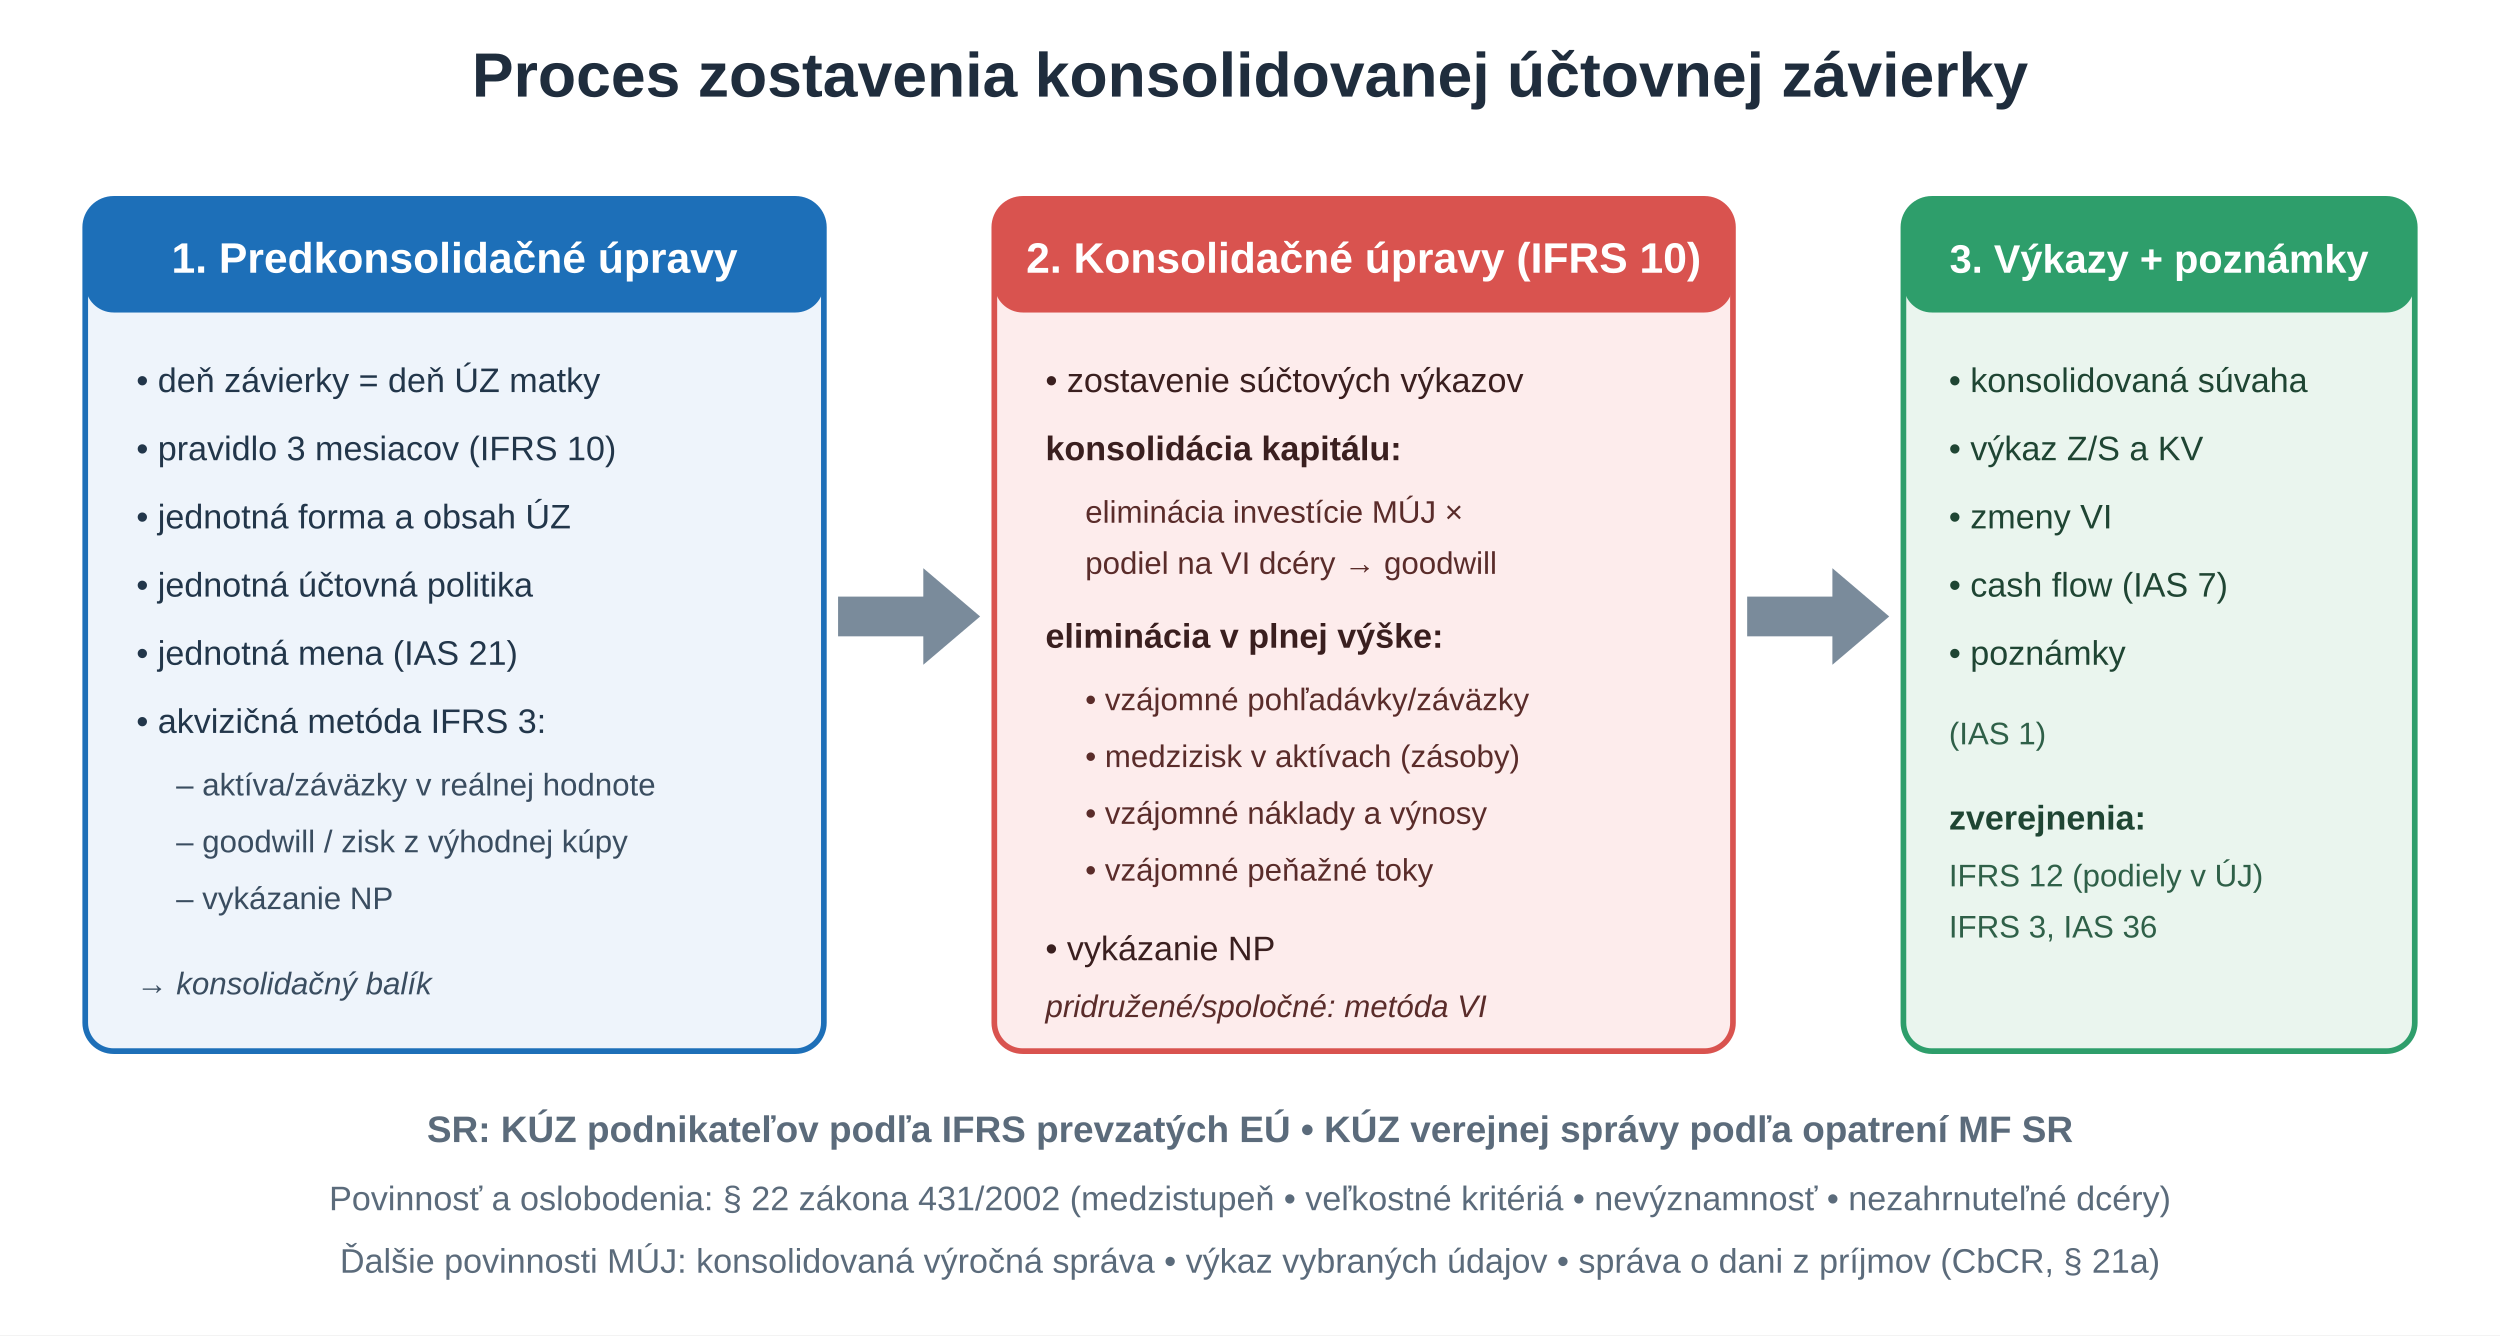
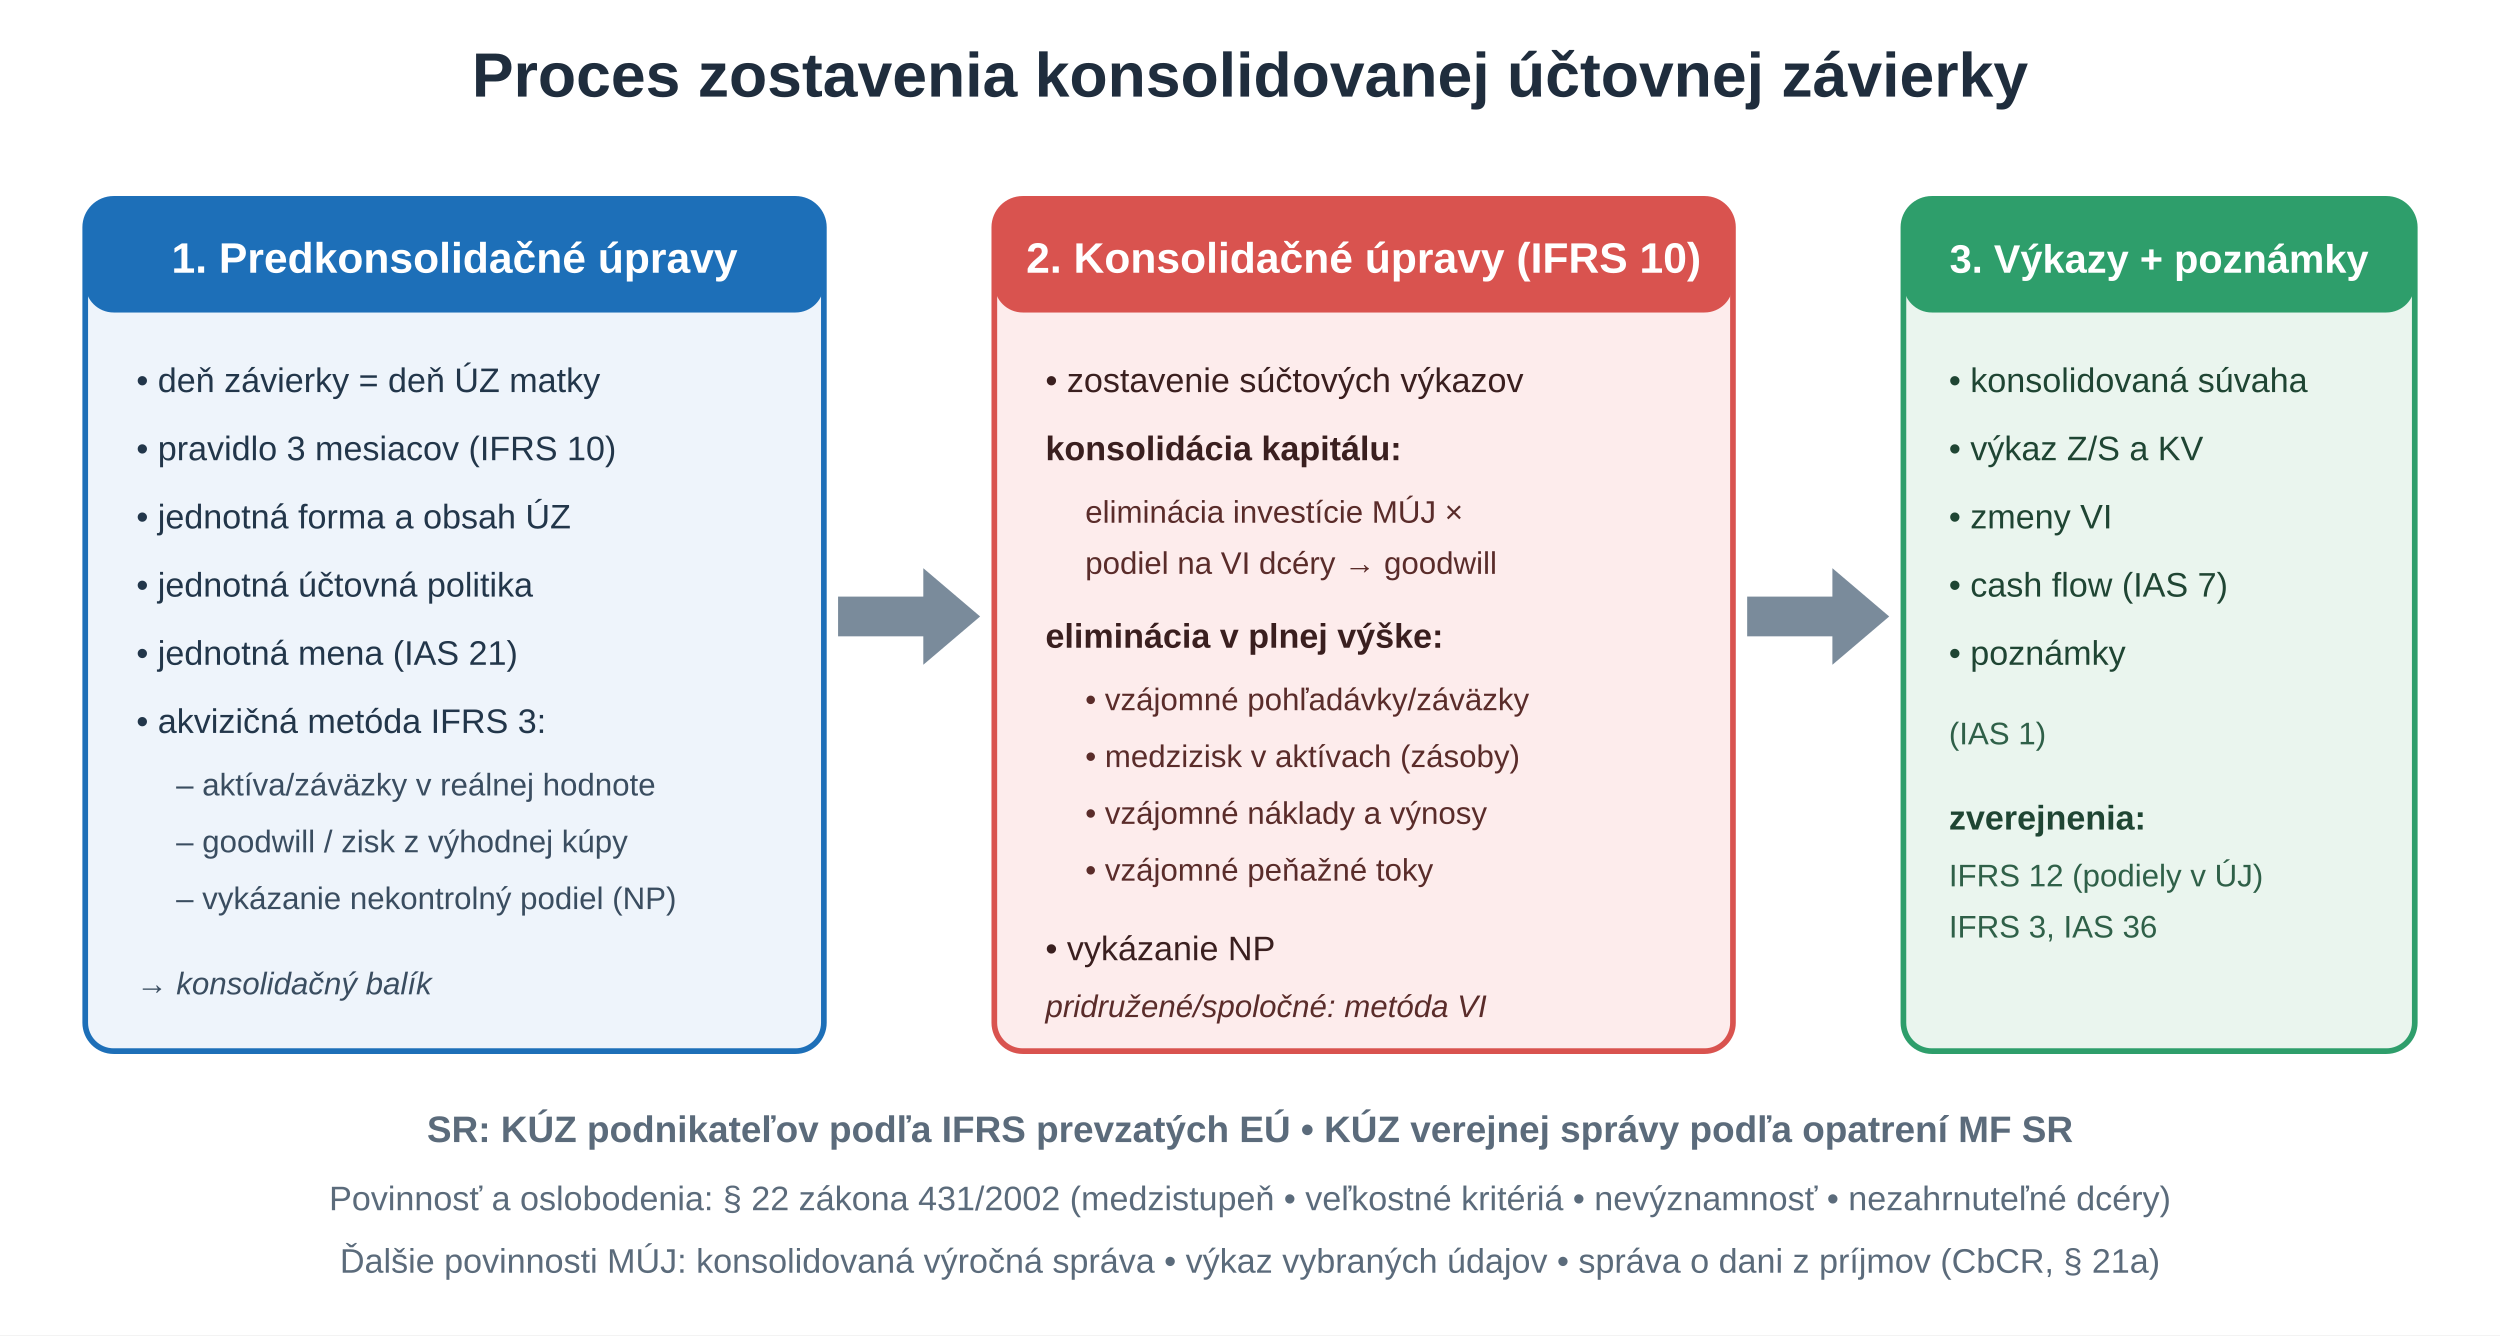
<svg xmlns="http://www.w3.org/2000/svg" viewBox="0 0 880 470" font-family="Segoe UI, Arial, sans-serif">
  <rect x="0" y="0" width="880" height="470" fill="#ffffff" />
  <text x="440" y="34" text-anchor="middle" font-size="22" font-weight="bold" fill="#1f2d3d">Proces zostavenia konsolidovanej účtovnej závierky</text>
  <rect x="30" y="70" width="260" height="300" rx="10" fill="#eef4fb" stroke="#1d6fb8" stroke-width="2" />
  <rect x="30" y="70" width="260" height="40" rx="10" fill="#1d6fb8" />
  <text x="160" y="96" text-anchor="middle" font-size="15" font-weight="bold" fill="#ffffff">1. Predkonsolidačné úpravy</text>
  <text x="48" y="138" font-size="12" fill="#22364a">• deň závierky = deň ÚZ matky</text>
  <text x="48" y="162" font-size="12" fill="#22364a">• pravidlo 3 mesiacov (IFRS 10)</text>
  <text x="48" y="186" font-size="12" fill="#22364a">• jednotná forma a obsah ÚZ</text>
  <text x="48" y="210" font-size="12" fill="#22364a">• jednotná účtovná politika</text>
  <text x="48" y="234" font-size="12" fill="#22364a">• jednotná mena (IAS 21)</text>
  <text x="48" y="258" font-size="12" fill="#22364a">• akvizičná metóda IFRS 3:</text>
  <text x="62" y="280" font-size="11" fill="#3a4d60">– aktíva/záväzky v reálnej hodnote</text>
  <text x="62" y="300" font-size="11" fill="#3a4d60">– goodwill / zisk z výhodnej kúpy</text>
-   <text x="62" y="320" font-size="11" fill="#3a4d60">– vykázanie NP</text>
+   <text x="62" y="320" font-size="11" fill="#3a4d60">– vykázanie nekontrolný podiel (NP)</text>
  <text x="48" y="350" font-size="11" fill="#3a4d60" font-style="italic">→ konsolidačný balík</text>
  <polygon points="295,210 325,210 325,200 345,217 325,234 325,224 295,224" fill="#7a8b9b" />
  <rect x="350" y="70" width="260" height="300" rx="10" fill="#fdecec" stroke="#d9534f" stroke-width="2" />
  <rect x="350" y="70" width="260" height="40" rx="10" fill="#d9534f" />
  <text x="480" y="96" text-anchor="middle" font-size="15" font-weight="bold" fill="#ffffff">2. Konsolidačné úpravy (IFRS 10)</text>
  <text x="368" y="138" font-size="12" fill="#3a1f1f">• zostavenie súčtových výkazov</text>
  <text x="368" y="162" font-size="12" fill="#3a1f1f" font-weight="bold">konsolidácia kapitálu:</text>
  <text x="382" y="184" font-size="11" fill="#5a2c2a">eliminácia investície MÚJ ×</text>
  <text x="382" y="202" font-size="11" fill="#5a2c2a">podiel na VI dcéry → goodwill</text>
  <text x="368" y="228" font-size="12" fill="#3a1f1f" font-weight="bold">eliminácia v plnej výške:</text>
  <text x="382" y="250" font-size="11" fill="#5a2c2a">• vzájomné pohľadávky/záväzky</text>
  <text x="382" y="270" font-size="11" fill="#5a2c2a">• medzizisk v aktívach (zásoby)</text>
  <text x="382" y="290" font-size="11" fill="#5a2c2a">• vzájomné náklady a výnosy</text>
  <text x="382" y="310" font-size="11" fill="#5a2c2a">• vzájomné peňažné toky</text>
  <text x="368" y="338" font-size="12" fill="#3a1f1f">• vykázanie NP</text>
  <text x="368" y="358" font-size="11" fill="#5a2c2a" font-style="italic">pridružené/spoločné: metóda VI</text>
  <polygon points="615,210 645,210 645,200 665,217 645,234 645,224 615,224" fill="#7a8b9b" />
  <rect x="670" y="70" width="180" height="300" rx="10" fill="#eaf5ee" stroke="#2e9e6b" stroke-width="2" />
  <rect x="670" y="70" width="180" height="40" rx="10" fill="#2e9e6b" />
  <text x="760" y="96" text-anchor="middle" font-size="14" font-weight="bold" fill="#ffffff">3. Výkazy + poznámky</text>
  <text x="686" y="138" font-size="12" fill="#1f4533">• konsolidovaná súvaha</text>
  <text x="686" y="162" font-size="12" fill="#1f4533">• výkaz Z/S a KV</text>
  <text x="686" y="186" font-size="12" fill="#1f4533">• zmeny VI</text>
  <text x="686" y="210" font-size="12" fill="#1f4533">• cash flow (IAS 7)</text>
  <text x="686" y="234" font-size="12" fill="#1f4533">• poznámky</text>
  <text x="686" y="262" font-size="11" fill="#2f6048">(IAS 1)</text>
  <text x="686" y="292" font-size="12" fill="#1f4533" font-weight="bold">zverejnenia:</text>
  <text x="686" y="312" font-size="11" fill="#2f6048">IFRS 12 (podiely v ÚJ)</text>
  <text x="686" y="330" font-size="11" fill="#2f6048">IFRS 3, IAS 36</text>
  <text x="440" y="402" text-anchor="middle" font-size="13" fill="#5b6b7b" font-weight="bold">SR: KÚZ podnikateľov podľa IFRS prevzatých EÚ • KÚZ verejnej správy podľa opatrení MF SR</text>
  <text x="440" y="426" text-anchor="middle" font-size="12" fill="#5b6b7b">Povinnosť a oslobodenia: § 22 zákona 431/2002 (medzistupeň • veľkostné kritériá • nevýznamnosť • nezahrnuteľné dcéry)</text>
  <text x="440" y="448" text-anchor="middle" font-size="12" fill="#5b6b7b">Ďalšie povinnosti MÚJ: konsolidovaná výročná správa • výkaz vybraných údajov • správa o dani z príjmov (CbCR, § 21a)</text>
</svg>
